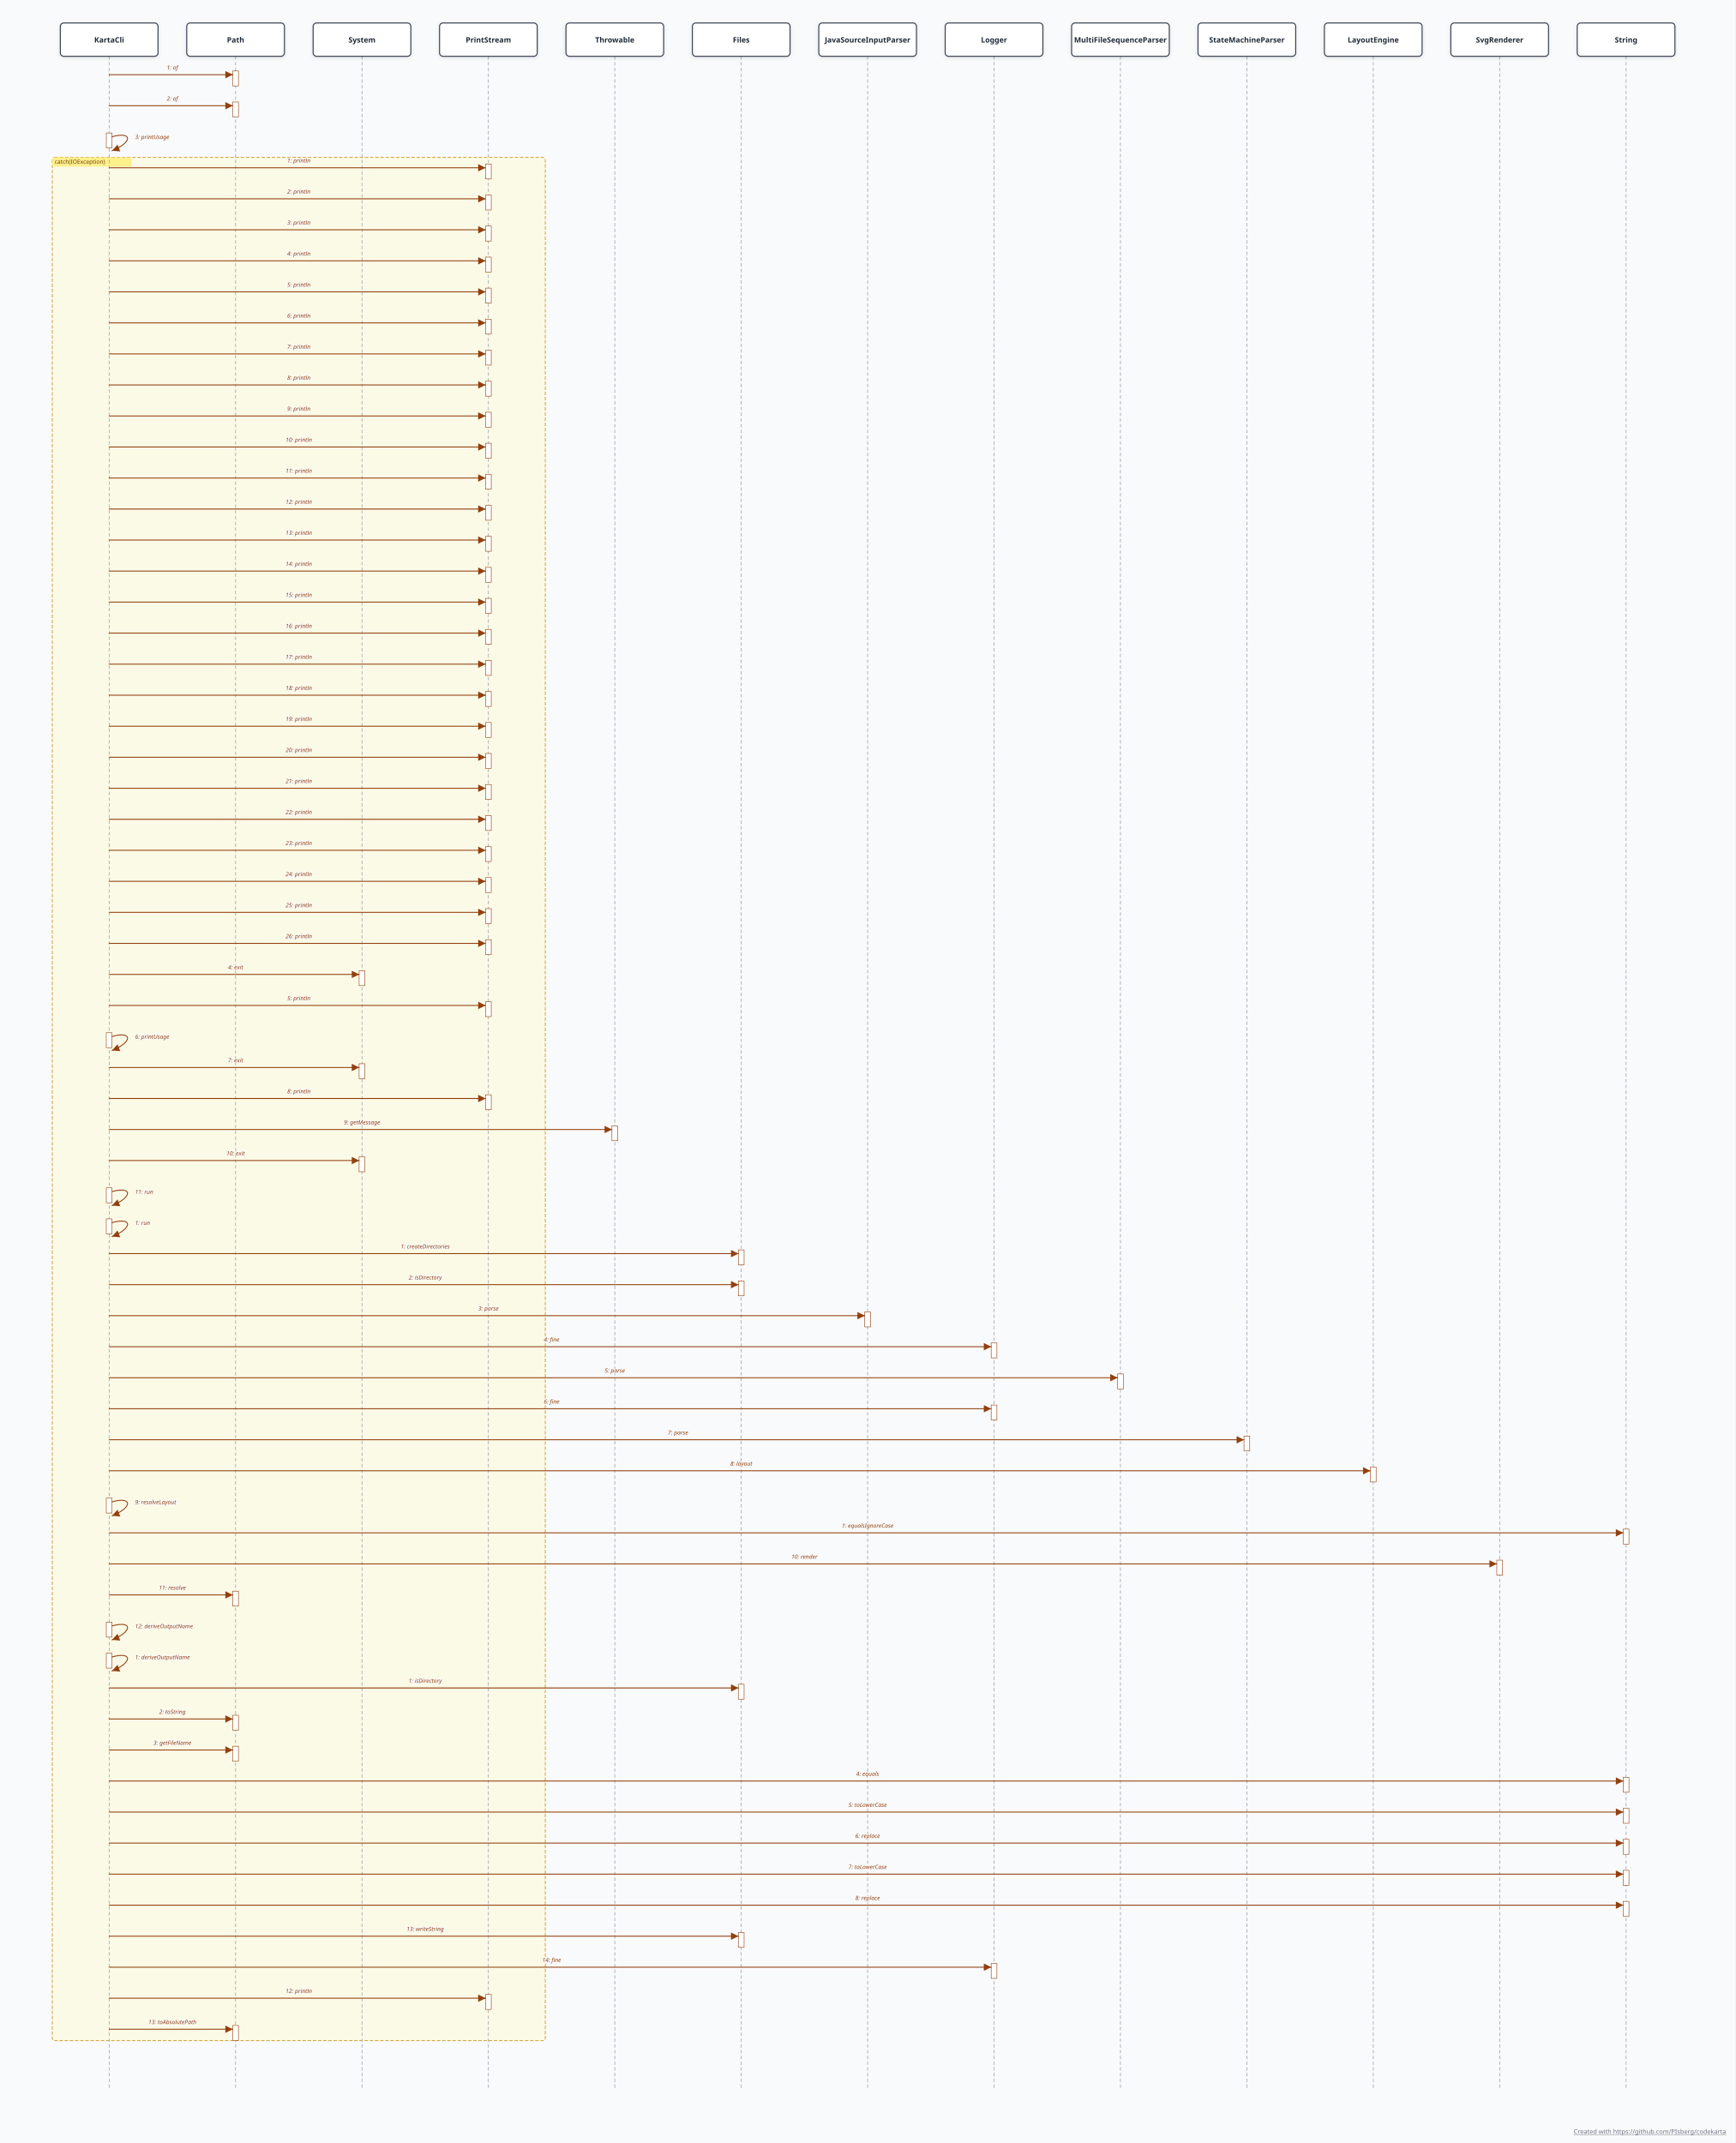
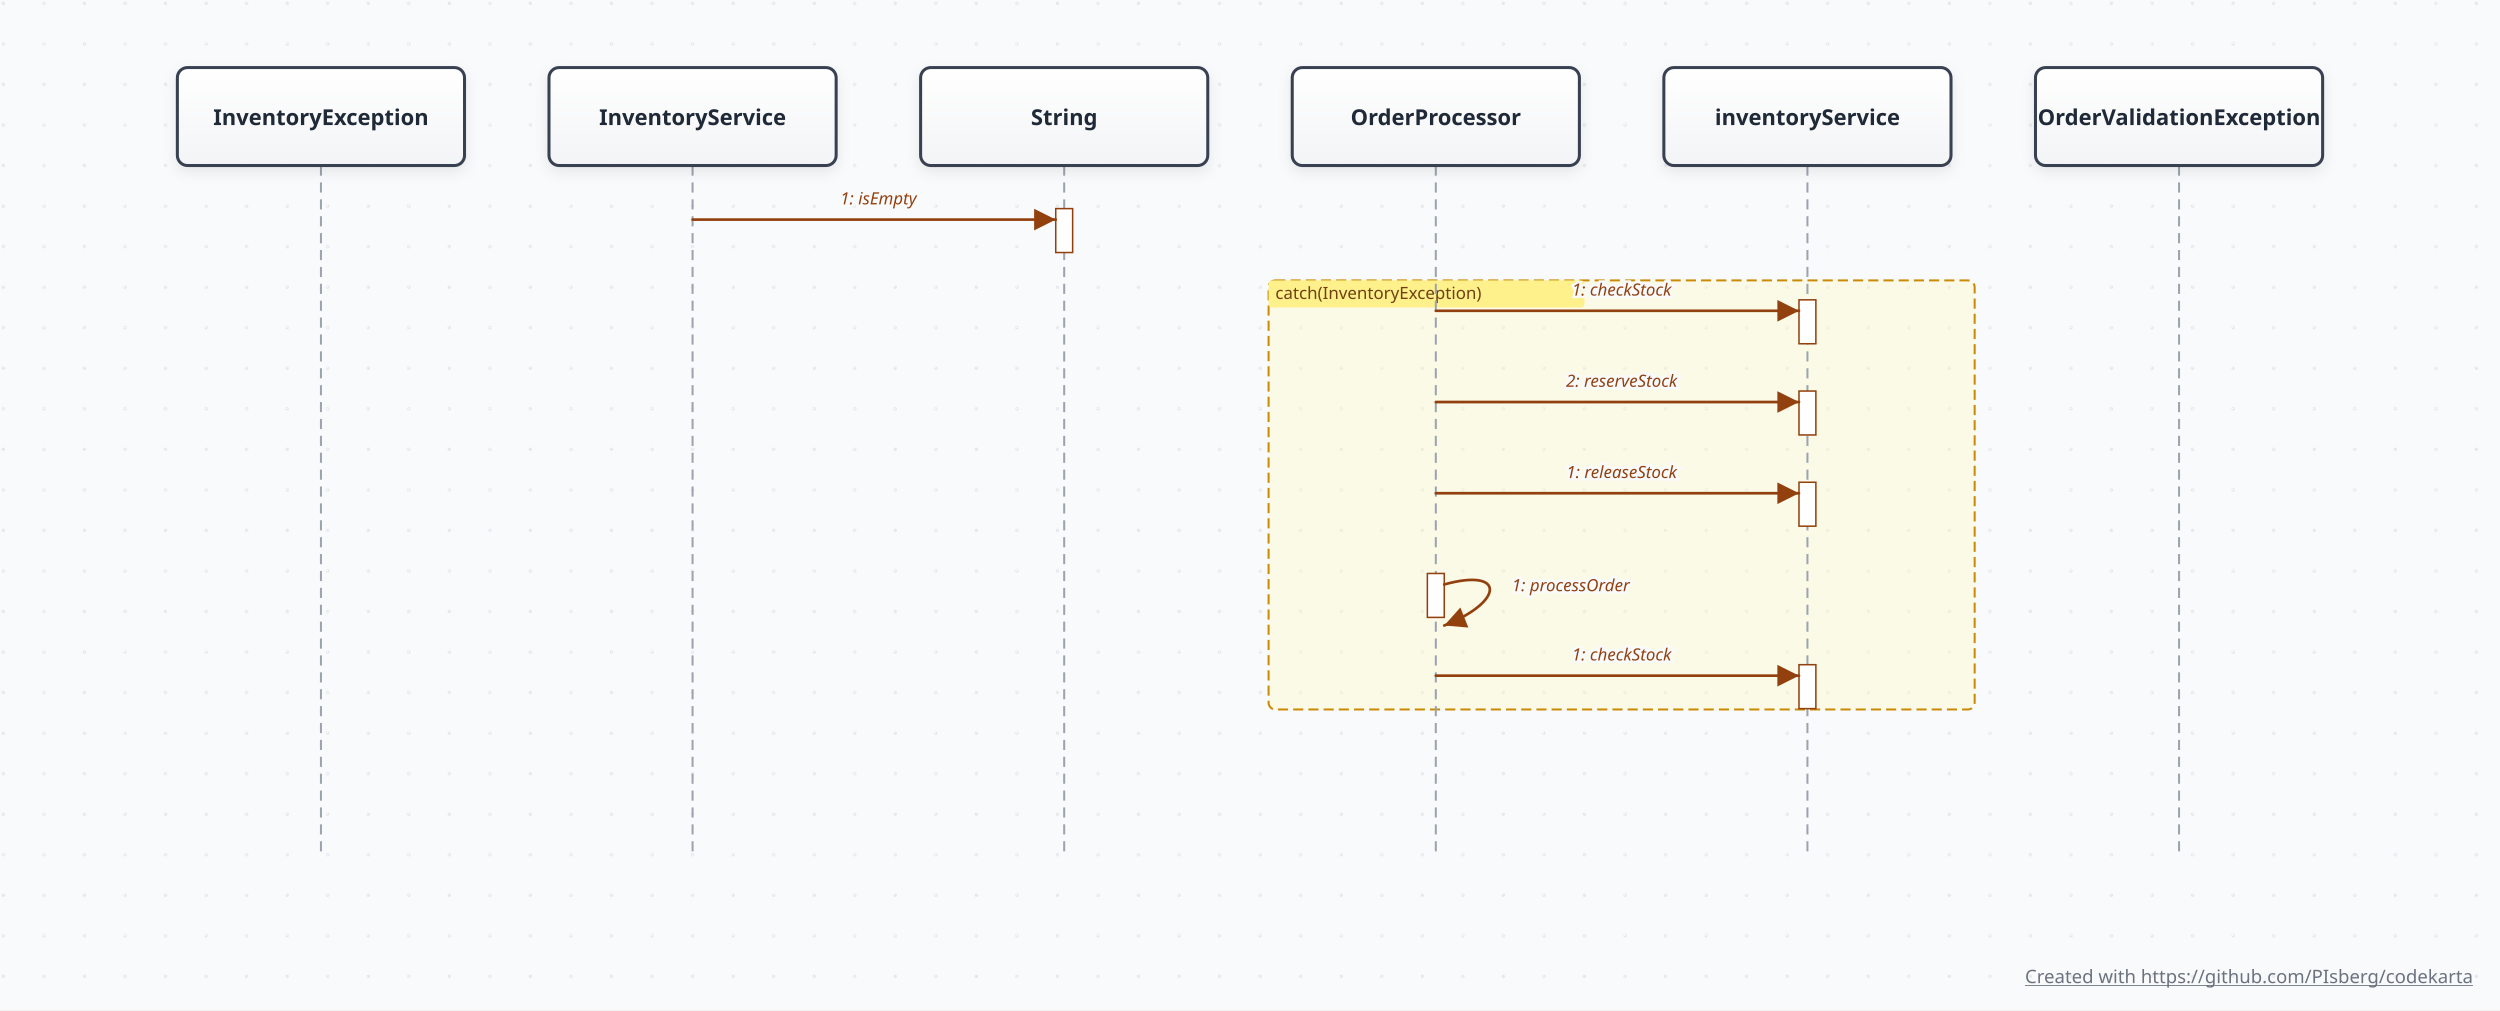
- <svg xmlns="http://www.w3.org/2000/svg" width="3020" height="3730" viewBox="0 0 3020 3730">
+ <svg xmlns="http://www.w3.org/2000/svg" width="1480" height="598" viewBox="0 0 1480 598">
  <defs>
    <style>
- svg { font-family: -apple-system, BlinkMacSystemFont, 'Segoe UI', sans-serif; }
- .node-rect { transition: filter 0.15s; }
- .node-rect:hover { stroke-width: 2.5 !important; }
- .edge-line { stroke-linecap: round; stroke-linejoin: round; }
- .edge-label { paint-order: stroke; stroke: #f9fafb; stroke-width: 3; }
- .diagram-attribution { fill: #6b7280; text-decoration: underline; }
- .diagram-attribution:hover { fill: #374151; text-decoration: underline; }
- .group-rect { }
+ svg { font-family: 'Outfit', 'Inter', -apple-system, BlinkMacSystemFont, 'Segoe UI', sans-serif; }
+ text { font-family: 'Outfit', 'Inter', -apple-system, BlinkMacSystemFont, 'Segoe UI', sans-serif !important; }
+ .node-rect { transition: filter 0.2s ease, stroke-width 0.2s ease, stroke 0.2s ease; }
+ .node-rect:hover { stroke-width: 2.2 !important; filter: drop-shadow(0 8px 16px rgba(15, 23, 42, 0.12)) !important; }
+ .edge-line { stroke-linecap: round; stroke-linejoin: round; transition: stroke-width 0.2s ease; }
+ .edge-line:hover { stroke-width: 2.5 !important; }
+ .edge-label { paint-order: stroke; stroke: #f9fafb; stroke-width: 3; font-weight: 500; }
+ .diagram-attribution { fill: #9ca3af; text-decoration: none; transition: fill 0.2s ease; }
+ .diagram-attribution:hover { fill: #4b5563; text-decoration: underline; }
+ .group-rect { transition: stroke-width 0.2s ease; }
.node-label { pointer-events: none; }
</style>
-     <filter id="nodeShadow" x="-15%" y="-15%" width="130%" height="130%">
-       <feDropShadow dx="0" dy="2" stdDeviation="3" flood-color="#0000001a" />
+     <filter id="nodeShadow" x="-20%" y="-20%" width="140%" height="140%">
+       <feDropShadow dx="0" dy="3" stdDeviation="4" flood-color="#0f172a" flood-opacity="0.08" />
    </filter>
+     <linearGradient id="grad-CLASS" x1="0%" y1="0%" x2="0%" y2="100%">
+       <stop offset="0%" stop-color="#ffffff" />
+       <stop offset="100%" stop-color="#f3f4f6" />
+     </linearGradient>
+     <linearGradient id="grad-INTERFACE" x1="0%" y1="0%" x2="0%" y2="100%">
+       <stop offset="0%" stop-color="#eff6ff" />
+       <stop offset="100%" stop-color="#dbeafe" />
+     </linearGradient>
+     <linearGradient id="grad-MODULE" x1="0%" y1="0%" x2="0%" y2="100%">
+       <stop offset="0%" stop-color="#faf5ff" />
+       <stop offset="100%" stop-color="#ede9fe" />
+     </linearGradient>
+     <linearGradient id="grad-METHOD" x1="0%" y1="0%" x2="0%" y2="100%">
+       <stop offset="0%" stop-color="#fffbeb" />
+       <stop offset="100%" stop-color="#fef3c7" />
+     </linearGradient>
+     <linearGradient id="grad-PACKAGE" x1="0%" y1="0%" x2="0%" y2="100%">
+       <stop offset="0%" stop-color="#ecfdf5" />
+       <stop offset="100%" stop-color="#d1fae5" />
+     </linearGradient>
+     <linearGradient id="grad-EXCEPTION" x1="0%" y1="0%" x2="0%" y2="100%">
+       <stop offset="0%" stop-color="#fef2f2" />
+       <stop offset="100%" stop-color="#fee2e2" />
+     </linearGradient>
+     <linearGradient id="grad-STATE" x1="0%" y1="0%" x2="0%" y2="100%">
+       <stop offset="0%" stop-color="#f0f9ff" />
+       <stop offset="100%" stop-color="#e0f2fe" />
+     </linearGradient>
+     <pattern id="dotGrid" width="24" height="24" patternUnits="userSpaceOnUse">
+       <circle cx="2" cy="2" r="1" fill="#e5e7eb" />
+     </pattern>
    <marker id="seq-marker-call" markerWidth="10" markerHeight="8" refX="8" refY="4" orient="auto">
      <path d="M0,0 L8,4 L0,8 Z" fill="#92400e" />
    </marker>
    <marker id="seq-marker-exc" markerWidth="10" markerHeight="8" refX="8" refY="4" orient="auto">
      <path d="M0,0 L8,4 L0,8 Z" fill="#dc2626" />
    </marker>
  </defs>
-   <rect width="3020" height="3730" fill="#f9fafb" />
-   <rect class="group-rect" x="91.0" y="274.0" width="858.0" height="3278.0" rx="4" fill="#fef9c3" fill-opacity="0.35" stroke="#ca8a04" stroke-dasharray="6,3" stroke-width="1.2" />
-   <rect x="91.0" y="274.0" width="138.0" height="16" rx="2" fill="#fef08a" />
-   <text x="95.0" y="285.0" font-family="sans-serif" font-size="10" fill="#713f12">catch(IOException)</text>
-   <line x1="190.0" y1="98.0" x2="190.0" y2="3636.0" stroke="#9ca3af" stroke-width="1.2" stroke-dasharray="6,4" />
-   <line x1="410.0" y1="98.0" x2="410.0" y2="3636.0" stroke="#9ca3af" stroke-width="1.2" stroke-dasharray="6,4" />
-   <line x1="630.0" y1="98.0" x2="630.0" y2="3636.0" stroke="#9ca3af" stroke-width="1.2" stroke-dasharray="6,4" />
-   <line x1="850.0" y1="98.0" x2="850.0" y2="3636.0" stroke="#9ca3af" stroke-width="1.2" stroke-dasharray="6,4" />
-   <line x1="1070.0" y1="98.0" x2="1070.0" y2="3636.0" stroke="#9ca3af" stroke-width="1.2" stroke-dasharray="6,4" />
-   <line x1="1290.0" y1="98.0" x2="1290.0" y2="3636.0" stroke="#9ca3af" stroke-width="1.2" stroke-dasharray="6,4" />
-   <line x1="1510.0" y1="98.0" x2="1510.0" y2="3636.0" stroke="#9ca3af" stroke-width="1.2" stroke-dasharray="6,4" />
-   <line x1="1730.0" y1="98.0" x2="1730.0" y2="3636.0" stroke="#9ca3af" stroke-width="1.2" stroke-dasharray="6,4" />
-   <line x1="1950.0" y1="98.0" x2="1950.0" y2="3636.0" stroke="#9ca3af" stroke-width="1.2" stroke-dasharray="6,4" />
-   <line x1="2170.0" y1="98.0" x2="2170.0" y2="3636.0" stroke="#9ca3af" stroke-width="1.2" stroke-dasharray="6,4" />
-   <line x1="2390.0" y1="98.0" x2="2390.0" y2="3636.0" stroke="#9ca3af" stroke-width="1.2" stroke-dasharray="6,4" />
-   <line x1="2610.0" y1="98.0" x2="2610.0" y2="3636.0" stroke="#9ca3af" stroke-width="1.2" stroke-dasharray="6,4" />
-   <line x1="2830.0" y1="98.0" x2="2830.0" y2="3636.0" stroke="#9ca3af" stroke-width="1.2" stroke-dasharray="6,4" />
-   <rect x="405.0" y="123.5" width="10.0" height="26.0" fill="#ffffff" stroke="#92400e" stroke-width="0.9" />
-   <rect x="405.0" y="177.5" width="10.0" height="26.0" fill="#ffffff" stroke="#92400e" stroke-width="0.9" />
-   <rect x="185.0" y="231.5" width="10.0" height="26.0" fill="#ffffff" stroke="#92400e" stroke-width="0.9" />
-   <rect x="845.0" y="285.5" width="10.0" height="26.0" fill="#ffffff" stroke="#92400e" stroke-width="0.9" />
+   <rect width="1480" height="598" fill="#f9fafb" />
+   <rect width="1480" height="598" fill="url(#dotGrid)" />
+   <rect class="group-rect" x="751.0" y="166.0" width="418.0" height="254.0" rx="4" fill="#fef9c3" fill-opacity="0.35" stroke="#ca8a04" stroke-dasharray="6,3" stroke-width="1.2" />
+   <rect x="751.0" y="166.0" width="187.0" height="16" rx="2" fill="#fef08a" />
+   <text x="755.0" y="177.0" font-family="sans-serif" font-size="10" fill="#713f12">catch(InventoryException)</text>
+   <line x1="190.0" y1="98.0" x2="190.0" y2="504.0" stroke="#9ca3af" stroke-width="1.2" stroke-dasharray="6,4" />
+   <line x1="410.0" y1="98.0" x2="410.0" y2="504.0" stroke="#9ca3af" stroke-width="1.2" stroke-dasharray="6,4" />
+   <line x1="630.0" y1="98.0" x2="630.0" y2="504.0" stroke="#9ca3af" stroke-width="1.2" stroke-dasharray="6,4" />
+   <line x1="850.0" y1="98.0" x2="850.0" y2="504.0" stroke="#9ca3af" stroke-width="1.2" stroke-dasharray="6,4" />
+   <line x1="1070.0" y1="98.0" x2="1070.0" y2="504.0" stroke="#9ca3af" stroke-width="1.2" stroke-dasharray="6,4" />
+   <line x1="1290.0" y1="98.0" x2="1290.0" y2="504.0" stroke="#9ca3af" stroke-width="1.2" stroke-dasharray="6,4" />
+   <rect x="625.0" y="123.5" width="10.0" height="26.0" fill="#ffffff" stroke="#92400e" stroke-width="0.9" />
+   <rect x="1065.0" y="177.5" width="10.0" height="26.0" fill="#ffffff" stroke="#92400e" stroke-width="0.9" />
+   <rect x="1065.0" y="231.5" width="10.0" height="26.0" fill="#ffffff" stroke="#92400e" stroke-width="0.9" />
+   <rect x="1065.0" y="285.5" width="10.0" height="26.0" fill="#ffffff" stroke="#92400e" stroke-width="0.9" />
  <rect x="845.0" y="339.5" width="10.0" height="26.0" fill="#ffffff" stroke="#92400e" stroke-width="0.9" />
-   <rect x="845.0" y="393.5" width="10.0" height="26.0" fill="#ffffff" stroke="#92400e" stroke-width="0.9" />
-   <rect x="845.0" y="447.5" width="10.0" height="26.0" fill="#ffffff" stroke="#92400e" stroke-width="0.9" />
-   <rect x="845.0" y="501.5" width="10.0" height="26.0" fill="#ffffff" stroke="#92400e" stroke-width="0.9" />
-   <rect x="845.0" y="555.5" width="10.0" height="26.0" fill="#ffffff" stroke="#92400e" stroke-width="0.9" />
-   <rect x="845.0" y="609.5" width="10.0" height="26.0" fill="#ffffff" stroke="#92400e" stroke-width="0.9" />
-   <rect x="845.0" y="663.5" width="10.0" height="26.0" fill="#ffffff" stroke="#92400e" stroke-width="0.9" />
-   <rect x="845.0" y="717.5" width="10.0" height="26.0" fill="#ffffff" stroke="#92400e" stroke-width="0.9" />
-   <rect x="845.0" y="771.5" width="10.0" height="26.0" fill="#ffffff" stroke="#92400e" stroke-width="0.9" />
-   <rect x="845.0" y="825.5" width="10.0" height="26.0" fill="#ffffff" stroke="#92400e" stroke-width="0.9" />
-   <rect x="845.0" y="879.5" width="10.0" height="26.0" fill="#ffffff" stroke="#92400e" stroke-width="0.9" />
-   <rect x="845.0" y="933.5" width="10.0" height="26.0" fill="#ffffff" stroke="#92400e" stroke-width="0.9" />
-   <rect x="845.0" y="987.5" width="10.0" height="26.0" fill="#ffffff" stroke="#92400e" stroke-width="0.9" />
-   <rect x="845.0" y="1041.5" width="10.0" height="26.0" fill="#ffffff" stroke="#92400e" stroke-width="0.9" />
-   <rect x="845.0" y="1095.5" width="10.0" height="26.0" fill="#ffffff" stroke="#92400e" stroke-width="0.9" />
-   <rect x="845.0" y="1149.5" width="10.0" height="26.0" fill="#ffffff" stroke="#92400e" stroke-width="0.9" />
-   <rect x="845.0" y="1203.5" width="10.0" height="26.0" fill="#ffffff" stroke="#92400e" stroke-width="0.9" />
-   <rect x="845.0" y="1257.5" width="10.0" height="26.0" fill="#ffffff" stroke="#92400e" stroke-width="0.9" />
-   <rect x="845.0" y="1311.5" width="10.0" height="26.0" fill="#ffffff" stroke="#92400e" stroke-width="0.9" />
-   <rect x="845.0" y="1365.5" width="10.0" height="26.0" fill="#ffffff" stroke="#92400e" stroke-width="0.9" />
-   <rect x="845.0" y="1419.5" width="10.0" height="26.0" fill="#ffffff" stroke="#92400e" stroke-width="0.9" />
-   <rect x="845.0" y="1473.5" width="10.0" height="26.0" fill="#ffffff" stroke="#92400e" stroke-width="0.9" />
-   <rect x="845.0" y="1527.5" width="10.0" height="26.0" fill="#ffffff" stroke="#92400e" stroke-width="0.9" />
-   <rect x="845.0" y="1581.5" width="10.0" height="26.0" fill="#ffffff" stroke="#92400e" stroke-width="0.9" />
-   <rect x="845.0" y="1635.5" width="10.0" height="26.0" fill="#ffffff" stroke="#92400e" stroke-width="0.9" />
-   <rect x="625.0" y="1689.5" width="10.0" height="26.0" fill="#ffffff" stroke="#92400e" stroke-width="0.9" />
-   <rect x="845.0" y="1743.5" width="10.0" height="26.0" fill="#ffffff" stroke="#92400e" stroke-width="0.9" />
-   <rect x="185.0" y="1797.5" width="10.0" height="26.0" fill="#ffffff" stroke="#92400e" stroke-width="0.9" />
-   <rect x="625.0" y="1851.5" width="10.0" height="26.0" fill="#ffffff" stroke="#92400e" stroke-width="0.9" />
-   <rect x="845.0" y="1905.5" width="10.0" height="26.0" fill="#ffffff" stroke="#92400e" stroke-width="0.9" />
-   <rect x="1065.0" y="1959.5" width="10.0" height="26.0" fill="#ffffff" stroke="#92400e" stroke-width="0.9" />
-   <rect x="625.0" y="2013.5" width="10.0" height="26.0" fill="#ffffff" stroke="#92400e" stroke-width="0.9" />
-   <rect x="185.0" y="2067.5" width="10.0" height="26.0" fill="#ffffff" stroke="#92400e" stroke-width="0.9" />
-   <rect x="185.0" y="2121.5" width="10.0" height="26.0" fill="#ffffff" stroke="#92400e" stroke-width="0.9" />
-   <rect x="1285.0" y="2175.5" width="10.0" height="26.0" fill="#ffffff" stroke="#92400e" stroke-width="0.9" />
-   <rect x="1285.0" y="2229.5" width="10.0" height="26.0" fill="#ffffff" stroke="#92400e" stroke-width="0.9" />
-   <rect x="1505.0" y="2283.5" width="10.0" height="26.0" fill="#ffffff" stroke="#92400e" stroke-width="0.9" />
-   <rect x="1725.0" y="2337.5" width="10.0" height="26.0" fill="#ffffff" stroke="#92400e" stroke-width="0.9" />
-   <rect x="1945.0" y="2391.5" width="10.0" height="26.0" fill="#ffffff" stroke="#92400e" stroke-width="0.9" />
-   <rect x="1725.0" y="2445.5" width="10.0" height="26.0" fill="#ffffff" stroke="#92400e" stroke-width="0.9" />
-   <rect x="2165.0" y="2499.5" width="10.0" height="26.0" fill="#ffffff" stroke="#92400e" stroke-width="0.9" />
-   <rect x="2385.0" y="2553.5" width="10.0" height="26.0" fill="#ffffff" stroke="#92400e" stroke-width="0.9" />
-   <rect x="185.0" y="2607.5" width="10.0" height="26.0" fill="#ffffff" stroke="#92400e" stroke-width="0.9" />
-   <rect x="2825.0" y="2661.5" width="10.0" height="26.0" fill="#ffffff" stroke="#92400e" stroke-width="0.9" />
-   <rect x="2605.0" y="2715.5" width="10.0" height="26.0" fill="#ffffff" stroke="#92400e" stroke-width="0.9" />
-   <rect x="405.0" y="2769.5" width="10.0" height="26.0" fill="#ffffff" stroke="#92400e" stroke-width="0.9" />
-   <rect x="185.0" y="2823.5" width="10.0" height="26.0" fill="#ffffff" stroke="#92400e" stroke-width="0.9" />
-   <rect x="185.0" y="2877.5" width="10.0" height="26.0" fill="#ffffff" stroke="#92400e" stroke-width="0.9" />
-   <rect x="1285.0" y="2931.5" width="10.0" height="26.0" fill="#ffffff" stroke="#92400e" stroke-width="0.9" />
-   <rect x="405.0" y="2985.5" width="10.0" height="26.0" fill="#ffffff" stroke="#92400e" stroke-width="0.9" />
-   <rect x="405.0" y="3039.5" width="10.0" height="26.0" fill="#ffffff" stroke="#92400e" stroke-width="0.9" />
-   <rect x="2825.0" y="3093.5" width="10.0" height="26.0" fill="#ffffff" stroke="#92400e" stroke-width="0.9" />
-   <rect x="2825.0" y="3147.5" width="10.0" height="26.0" fill="#ffffff" stroke="#92400e" stroke-width="0.9" />
-   <rect x="2825.0" y="3201.5" width="10.0" height="26.0" fill="#ffffff" stroke="#92400e" stroke-width="0.9" />
-   <rect x="2825.0" y="3255.5" width="10.0" height="26.0" fill="#ffffff" stroke="#92400e" stroke-width="0.9" />
-   <rect x="2825.0" y="3309.5" width="10.0" height="26.0" fill="#ffffff" stroke="#92400e" stroke-width="0.9" />
-   <rect x="1285.0" y="3363.5" width="10.0" height="26.0" fill="#ffffff" stroke="#92400e" stroke-width="0.9" />
-   <rect x="1725.0" y="3417.5" width="10.0" height="26.0" fill="#ffffff" stroke="#92400e" stroke-width="0.9" />
-   <rect x="845.0" y="3471.5" width="10.0" height="26.0" fill="#ffffff" stroke="#92400e" stroke-width="0.9" />
-   <rect x="405.0" y="3525.5" width="10.0" height="26.0" fill="#ffffff" stroke="#92400e" stroke-width="0.9" />
-   <line class="edge-line" x1="190.0" y1="130.0" x2="405.0" y2="130.0" stroke="#92400e" stroke-width="1.6" marker-end="url(#seq-marker-call)" />
-   <text class="edge-label" x="300.0" y="121.0" text-anchor="middle" font-family="sans-serif" font-size="10" fill="#92400e" font-style="italic">1: of</text>
-   <line class="edge-line" x1="190.0" y1="184.0" x2="405.0" y2="184.0" stroke="#92400e" stroke-width="1.6" marker-end="url(#seq-marker-call)" />
-   <text class="edge-label" x="300.0" y="175.0" text-anchor="middle" font-family="sans-serif" font-size="10" fill="#92400e" font-style="italic">2: of</text>
-   <path class="edge-line" d="M195.0 238.0 C231.0 228.0 231.0 248.0 195.0 262.3" fill="none" stroke="#92400e" stroke-width="1.6" marker-end="url(#seq-marker-call)" />
-   <text class="edge-label" x="235.0" y="242.0" text-anchor="start" font-family="sans-serif" font-size="10" fill="#92400e" font-style="italic">3: printUsage</text>
-   <line class="edge-line" x1="190.0" y1="292.0" x2="845.0" y2="292.0" stroke="#92400e" stroke-width="1.6" marker-end="url(#seq-marker-call)" />
-   <text class="edge-label" x="520.0" y="283.0" text-anchor="middle" font-family="sans-serif" font-size="10" fill="#92400e" font-style="italic">1: println</text>
-   <line class="edge-line" x1="190.0" y1="346.0" x2="845.0" y2="346.0" stroke="#92400e" stroke-width="1.6" marker-end="url(#seq-marker-call)" />
-   <text class="edge-label" x="520.0" y="337.0" text-anchor="middle" font-family="sans-serif" font-size="10" fill="#92400e" font-style="italic">2: println</text>
-   <line class="edge-line" x1="190.0" y1="400.0" x2="845.0" y2="400.0" stroke="#92400e" stroke-width="1.6" marker-end="url(#seq-marker-call)" />
-   <text class="edge-label" x="520.0" y="391.0" text-anchor="middle" font-family="sans-serif" font-size="10" fill="#92400e" font-style="italic">3: println</text>
-   <line class="edge-line" x1="190.0" y1="454.0" x2="845.0" y2="454.0" stroke="#92400e" stroke-width="1.6" marker-end="url(#seq-marker-call)" />
-   <text class="edge-label" x="520.0" y="445.0" text-anchor="middle" font-family="sans-serif" font-size="10" fill="#92400e" font-style="italic">4: println</text>
-   <line class="edge-line" x1="190.0" y1="508.0" x2="845.0" y2="508.0" stroke="#92400e" stroke-width="1.6" marker-end="url(#seq-marker-call)" />
-   <text class="edge-label" x="520.0" y="499.0" text-anchor="middle" font-family="sans-serif" font-size="10" fill="#92400e" font-style="italic">5: println</text>
-   <line class="edge-line" x1="190.0" y1="562.0" x2="845.0" y2="562.0" stroke="#92400e" stroke-width="1.6" marker-end="url(#seq-marker-call)" />
-   <text class="edge-label" x="520.0" y="553.0" text-anchor="middle" font-family="sans-serif" font-size="10" fill="#92400e" font-style="italic">6: println</text>
-   <line class="edge-line" x1="190.0" y1="616.0" x2="845.0" y2="616.0" stroke="#92400e" stroke-width="1.6" marker-end="url(#seq-marker-call)" />
-   <text class="edge-label" x="520.0" y="607.0" text-anchor="middle" font-family="sans-serif" font-size="10" fill="#92400e" font-style="italic">7: println</text>
-   <line class="edge-line" x1="190.0" y1="670.0" x2="845.0" y2="670.0" stroke="#92400e" stroke-width="1.6" marker-end="url(#seq-marker-call)" />
-   <text class="edge-label" x="520.0" y="661.0" text-anchor="middle" font-family="sans-serif" font-size="10" fill="#92400e" font-style="italic">8: println</text>
-   <line class="edge-line" x1="190.0" y1="724.0" x2="845.0" y2="724.0" stroke="#92400e" stroke-width="1.6" marker-end="url(#seq-marker-call)" />
-   <text class="edge-label" x="520.0" y="715.0" text-anchor="middle" font-family="sans-serif" font-size="10" fill="#92400e" font-style="italic">9: println</text>
-   <line class="edge-line" x1="190.0" y1="778.0" x2="845.0" y2="778.0" stroke="#92400e" stroke-width="1.6" marker-end="url(#seq-marker-call)" />
-   <text class="edge-label" x="520.0" y="769.0" text-anchor="middle" font-family="sans-serif" font-size="10" fill="#92400e" font-style="italic">10: println</text>
-   <line class="edge-line" x1="190.0" y1="832.0" x2="845.0" y2="832.0" stroke="#92400e" stroke-width="1.6" marker-end="url(#seq-marker-call)" />
-   <text class="edge-label" x="520.0" y="823.0" text-anchor="middle" font-family="sans-serif" font-size="10" fill="#92400e" font-style="italic">11: println</text>
-   <line class="edge-line" x1="190.0" y1="886.0" x2="845.0" y2="886.0" stroke="#92400e" stroke-width="1.6" marker-end="url(#seq-marker-call)" />
-   <text class="edge-label" x="520.0" y="877.0" text-anchor="middle" font-family="sans-serif" font-size="10" fill="#92400e" font-style="italic">12: println</text>
-   <line class="edge-line" x1="190.0" y1="940.0" x2="845.0" y2="940.0" stroke="#92400e" stroke-width="1.6" marker-end="url(#seq-marker-call)" />
-   <text class="edge-label" x="520.0" y="931.0" text-anchor="middle" font-family="sans-serif" font-size="10" fill="#92400e" font-style="italic">13: println</text>
-   <line class="edge-line" x1="190.0" y1="994.0" x2="845.0" y2="994.0" stroke="#92400e" stroke-width="1.6" marker-end="url(#seq-marker-call)" />
-   <text class="edge-label" x="520.0" y="985.0" text-anchor="middle" font-family="sans-serif" font-size="10" fill="#92400e" font-style="italic">14: println</text>
-   <line class="edge-line" x1="190.0" y1="1048.0" x2="845.0" y2="1048.0" stroke="#92400e" stroke-width="1.6" marker-end="url(#seq-marker-call)" />
-   <text class="edge-label" x="520.0" y="1039.0" text-anchor="middle" font-family="sans-serif" font-size="10" fill="#92400e" font-style="italic">15: println</text>
-   <line class="edge-line" x1="190.0" y1="1102.0" x2="845.0" y2="1102.0" stroke="#92400e" stroke-width="1.6" marker-end="url(#seq-marker-call)" />
-   <text class="edge-label" x="520.0" y="1093.0" text-anchor="middle" font-family="sans-serif" font-size="10" fill="#92400e" font-style="italic">16: println</text>
-   <line class="edge-line" x1="190.0" y1="1156.0" x2="845.0" y2="1156.0" stroke="#92400e" stroke-width="1.6" marker-end="url(#seq-marker-call)" />
-   <text class="edge-label" x="520.0" y="1147.0" text-anchor="middle" font-family="sans-serif" font-size="10" fill="#92400e" font-style="italic">17: println</text>
-   <line class="edge-line" x1="190.0" y1="1210.0" x2="845.0" y2="1210.0" stroke="#92400e" stroke-width="1.6" marker-end="url(#seq-marker-call)" />
-   <text class="edge-label" x="520.0" y="1201.0" text-anchor="middle" font-family="sans-serif" font-size="10" fill="#92400e" font-style="italic">18: println</text>
-   <line class="edge-line" x1="190.0" y1="1264.0" x2="845.0" y2="1264.0" stroke="#92400e" stroke-width="1.6" marker-end="url(#seq-marker-call)" />
-   <text class="edge-label" x="520.0" y="1255.0" text-anchor="middle" font-family="sans-serif" font-size="10" fill="#92400e" font-style="italic">19: println</text>
-   <line class="edge-line" x1="190.0" y1="1318.0" x2="845.0" y2="1318.0" stroke="#92400e" stroke-width="1.6" marker-end="url(#seq-marker-call)" />
-   <text class="edge-label" x="520.0" y="1309.0" text-anchor="middle" font-family="sans-serif" font-size="10" fill="#92400e" font-style="italic">20: println</text>
-   <line class="edge-line" x1="190.0" y1="1372.0" x2="845.0" y2="1372.0" stroke="#92400e" stroke-width="1.6" marker-end="url(#seq-marker-call)" />
-   <text class="edge-label" x="520.0" y="1363.0" text-anchor="middle" font-family="sans-serif" font-size="10" fill="#92400e" font-style="italic">21: println</text>
-   <line class="edge-line" x1="190.0" y1="1426.0" x2="845.0" y2="1426.0" stroke="#92400e" stroke-width="1.6" marker-end="url(#seq-marker-call)" />
-   <text class="edge-label" x="520.0" y="1417.0" text-anchor="middle" font-family="sans-serif" font-size="10" fill="#92400e" font-style="italic">22: println</text>
-   <line class="edge-line" x1="190.0" y1="1480.0" x2="845.0" y2="1480.0" stroke="#92400e" stroke-width="1.6" marker-end="url(#seq-marker-call)" />
-   <text class="edge-label" x="520.0" y="1471.0" text-anchor="middle" font-family="sans-serif" font-size="10" fill="#92400e" font-style="italic">23: println</text>
-   <line class="edge-line" x1="190.0" y1="1534.0" x2="845.0" y2="1534.0" stroke="#92400e" stroke-width="1.6" marker-end="url(#seq-marker-call)" />
-   <text class="edge-label" x="520.0" y="1525.0" text-anchor="middle" font-family="sans-serif" font-size="10" fill="#92400e" font-style="italic">24: println</text>
-   <line class="edge-line" x1="190.0" y1="1588.0" x2="845.0" y2="1588.0" stroke="#92400e" stroke-width="1.6" marker-end="url(#seq-marker-call)" />
-   <text class="edge-label" x="520.0" y="1579.0" text-anchor="middle" font-family="sans-serif" font-size="10" fill="#92400e" font-style="italic">25: println</text>
-   <line class="edge-line" x1="190.0" y1="1642.0" x2="845.0" y2="1642.0" stroke="#92400e" stroke-width="1.6" marker-end="url(#seq-marker-call)" />
-   <text class="edge-label" x="520.0" y="1633.0" text-anchor="middle" font-family="sans-serif" font-size="10" fill="#92400e" font-style="italic">26: println</text>
-   <line class="edge-line" x1="190.0" y1="1696.0" x2="625.0" y2="1696.0" stroke="#92400e" stroke-width="1.6" marker-end="url(#seq-marker-call)" />
-   <text class="edge-label" x="410.0" y="1687.0" text-anchor="middle" font-family="sans-serif" font-size="10" fill="#92400e" font-style="italic">4: exit</text>
-   <line class="edge-line" x1="190.0" y1="1750.0" x2="845.0" y2="1750.0" stroke="#92400e" stroke-width="1.6" marker-end="url(#seq-marker-call)" />
-   <text class="edge-label" x="520.0" y="1741.0" text-anchor="middle" font-family="sans-serif" font-size="10" fill="#92400e" font-style="italic">5: println</text>
-   <path class="edge-line" d="M195.0 1804.0 C231.0 1794.0 231.0 1814.0 195.0 1828.3" fill="none" stroke="#92400e" stroke-width="1.6" marker-end="url(#seq-marker-call)" />
-   <text class="edge-label" x="235.0" y="1808.0" text-anchor="start" font-family="sans-serif" font-size="10" fill="#92400e" font-style="italic">6: printUsage</text>
-   <line class="edge-line" x1="190.0" y1="1858.0" x2="625.0" y2="1858.0" stroke="#92400e" stroke-width="1.6" marker-end="url(#seq-marker-call)" />
-   <text class="edge-label" x="410.0" y="1849.0" text-anchor="middle" font-family="sans-serif" font-size="10" fill="#92400e" font-style="italic">7: exit</text>
-   <line class="edge-line" x1="190.0" y1="1912.0" x2="845.0" y2="1912.0" stroke="#92400e" stroke-width="1.6" marker-end="url(#seq-marker-call)" />
-   <text class="edge-label" x="520.0" y="1903.0" text-anchor="middle" font-family="sans-serif" font-size="10" fill="#92400e" font-style="italic">8: println</text>
-   <line class="edge-line" x1="190.0" y1="1966.0" x2="1065.0" y2="1966.0" stroke="#92400e" stroke-width="1.6" marker-end="url(#seq-marker-call)" />
-   <text class="edge-label" x="630.0" y="1957.0" text-anchor="middle" font-family="sans-serif" font-size="10" fill="#92400e" font-style="italic">9: getMessage</text>
-   <line class="edge-line" x1="190.0" y1="2020.0" x2="625.0" y2="2020.0" stroke="#92400e" stroke-width="1.6" marker-end="url(#seq-marker-call)" />
-   <text class="edge-label" x="410.0" y="2011.0" text-anchor="middle" font-family="sans-serif" font-size="10" fill="#92400e" font-style="italic">10: exit</text>
-   <path class="edge-line" d="M195.0 2074.0 C231.0 2064.0 231.0 2084.0 195.0 2098.3" fill="none" stroke="#92400e" stroke-width="1.6" marker-end="url(#seq-marker-call)" />
-   <text class="edge-label" x="235.0" y="2078.0" text-anchor="start" font-family="sans-serif" font-size="10" fill="#92400e" font-style="italic">11: run</text>
-   <path class="edge-line" d="M195.0 2128.0 C231.0 2118.0 231.0 2138.0 195.0 2152.3" fill="none" stroke="#92400e" stroke-width="1.6" marker-end="url(#seq-marker-call)" />
-   <text class="edge-label" x="235.0" y="2132.0" text-anchor="start" font-family="sans-serif" font-size="10" fill="#92400e" font-style="italic">1: run</text>
-   <line class="edge-line" x1="190.0" y1="2182.0" x2="1285.0" y2="2182.0" stroke="#92400e" stroke-width="1.6" marker-end="url(#seq-marker-call)" />
-   <text class="edge-label" x="740.0" y="2173.0" text-anchor="middle" font-family="sans-serif" font-size="10" fill="#92400e" font-style="italic">1: createDirectories</text>
-   <line class="edge-line" x1="190.0" y1="2236.0" x2="1285.0" y2="2236.0" stroke="#92400e" stroke-width="1.6" marker-end="url(#seq-marker-call)" />
-   <text class="edge-label" x="740.0" y="2227.0" text-anchor="middle" font-family="sans-serif" font-size="10" fill="#92400e" font-style="italic">2: isDirectory</text>
-   <line class="edge-line" x1="190.0" y1="2290.0" x2="1505.0" y2="2290.0" stroke="#92400e" stroke-width="1.6" marker-end="url(#seq-marker-call)" />
-   <text class="edge-label" x="850.0" y="2281.0" text-anchor="middle" font-family="sans-serif" font-size="10" fill="#92400e" font-style="italic">3: parse</text>
-   <line class="edge-line" x1="190.0" y1="2344.0" x2="1725.0" y2="2344.0" stroke="#92400e" stroke-width="1.6" marker-end="url(#seq-marker-call)" />
-   <text class="edge-label" x="960.0" y="2335.0" text-anchor="middle" font-family="sans-serif" font-size="10" fill="#92400e" font-style="italic">4: fine</text>
-   <line class="edge-line" x1="190.0" y1="2398.0" x2="1945.0" y2="2398.0" stroke="#92400e" stroke-width="1.6" marker-end="url(#seq-marker-call)" />
-   <text class="edge-label" x="1070.0" y="2389.0" text-anchor="middle" font-family="sans-serif" font-size="10" fill="#92400e" font-style="italic">5: parse</text>
-   <line class="edge-line" x1="190.0" y1="2452.0" x2="1725.0" y2="2452.0" stroke="#92400e" stroke-width="1.6" marker-end="url(#seq-marker-call)" />
-   <text class="edge-label" x="960.0" y="2443.0" text-anchor="middle" font-family="sans-serif" font-size="10" fill="#92400e" font-style="italic">6: fine</text>
-   <line class="edge-line" x1="190.0" y1="2506.0" x2="2165.0" y2="2506.0" stroke="#92400e" stroke-width="1.6" marker-end="url(#seq-marker-call)" />
-   <text class="edge-label" x="1180.0" y="2497.0" text-anchor="middle" font-family="sans-serif" font-size="10" fill="#92400e" font-style="italic">7: parse</text>
-   <line class="edge-line" x1="190.0" y1="2560.0" x2="2385.0" y2="2560.0" stroke="#92400e" stroke-width="1.6" marker-end="url(#seq-marker-call)" />
-   <text class="edge-label" x="1290.0" y="2551.0" text-anchor="middle" font-family="sans-serif" font-size="10" fill="#92400e" font-style="italic">8: layout</text>
-   <path class="edge-line" d="M195.0 2614.0 C231.0 2604.0 231.0 2624.0 195.0 2638.3" fill="none" stroke="#92400e" stroke-width="1.6" marker-end="url(#seq-marker-call)" />
-   <text class="edge-label" x="235.0" y="2618.0" text-anchor="start" font-family="sans-serif" font-size="10" fill="#92400e" font-style="italic">9: resolveLayout</text>
-   <line class="edge-line" x1="190.0" y1="2668.0" x2="2825.0" y2="2668.0" stroke="#92400e" stroke-width="1.6" marker-end="url(#seq-marker-call)" />
-   <text class="edge-label" x="1510.0" y="2659.0" text-anchor="middle" font-family="sans-serif" font-size="10" fill="#92400e" font-style="italic">1: equalsIgnoreCase</text>
-   <line class="edge-line" x1="190.0" y1="2722.0" x2="2605.0" y2="2722.0" stroke="#92400e" stroke-width="1.6" marker-end="url(#seq-marker-call)" />
-   <text class="edge-label" x="1400.0" y="2713.0" text-anchor="middle" font-family="sans-serif" font-size="10" fill="#92400e" font-style="italic">10: render</text>
-   <line class="edge-line" x1="190.0" y1="2776.0" x2="405.0" y2="2776.0" stroke="#92400e" stroke-width="1.6" marker-end="url(#seq-marker-call)" />
-   <text class="edge-label" x="300.0" y="2767.0" text-anchor="middle" font-family="sans-serif" font-size="10" fill="#92400e" font-style="italic">11: resolve</text>
-   <path class="edge-line" d="M195.0 2830.0 C231.0 2820.0 231.0 2840.0 195.0 2854.3" fill="none" stroke="#92400e" stroke-width="1.6" marker-end="url(#seq-marker-call)" />
-   <text class="edge-label" x="235.0" y="2834.0" text-anchor="start" font-family="sans-serif" font-size="10" fill="#92400e" font-style="italic">12: deriveOutputName</text>
-   <path class="edge-line" d="M195.0 2884.0 C231.0 2874.0 231.0 2894.0 195.0 2908.3" fill="none" stroke="#92400e" stroke-width="1.6" marker-end="url(#seq-marker-call)" />
-   <text class="edge-label" x="235.0" y="2888.0" text-anchor="start" font-family="sans-serif" font-size="10" fill="#92400e" font-style="italic">1: deriveOutputName</text>
-   <line class="edge-line" x1="190.0" y1="2938.0" x2="1285.0" y2="2938.0" stroke="#92400e" stroke-width="1.6" marker-end="url(#seq-marker-call)" />
-   <text class="edge-label" x="740.0" y="2929.0" text-anchor="middle" font-family="sans-serif" font-size="10" fill="#92400e" font-style="italic">1: isDirectory</text>
-   <line class="edge-line" x1="190.0" y1="2992.0" x2="405.0" y2="2992.0" stroke="#92400e" stroke-width="1.6" marker-end="url(#seq-marker-call)" />
-   <text class="edge-label" x="300.0" y="2983.0" text-anchor="middle" font-family="sans-serif" font-size="10" fill="#92400e" font-style="italic">2: toString</text>
-   <line class="edge-line" x1="190.0" y1="3046.0" x2="405.0" y2="3046.0" stroke="#92400e" stroke-width="1.6" marker-end="url(#seq-marker-call)" />
-   <text class="edge-label" x="300.0" y="3037.0" text-anchor="middle" font-family="sans-serif" font-size="10" fill="#92400e" font-style="italic">3: getFileName</text>
-   <line class="edge-line" x1="190.0" y1="3100.0" x2="2825.0" y2="3100.0" stroke="#92400e" stroke-width="1.6" marker-end="url(#seq-marker-call)" />
-   <text class="edge-label" x="1510.0" y="3091.0" text-anchor="middle" font-family="sans-serif" font-size="10" fill="#92400e" font-style="italic">4: equals</text>
-   <line class="edge-line" x1="190.0" y1="3154.0" x2="2825.0" y2="3154.0" stroke="#92400e" stroke-width="1.6" marker-end="url(#seq-marker-call)" />
-   <text class="edge-label" x="1510.0" y="3145.0" text-anchor="middle" font-family="sans-serif" font-size="10" fill="#92400e" font-style="italic">5: toLowerCase</text>
-   <line class="edge-line" x1="190.0" y1="3208.0" x2="2825.0" y2="3208.0" stroke="#92400e" stroke-width="1.6" marker-end="url(#seq-marker-call)" />
-   <text class="edge-label" x="1510.0" y="3199.0" text-anchor="middle" font-family="sans-serif" font-size="10" fill="#92400e" font-style="italic">6: replace</text>
-   <line class="edge-line" x1="190.0" y1="3262.0" x2="2825.0" y2="3262.0" stroke="#92400e" stroke-width="1.6" marker-end="url(#seq-marker-call)" />
-   <text class="edge-label" x="1510.0" y="3253.0" text-anchor="middle" font-family="sans-serif" font-size="10" fill="#92400e" font-style="italic">7: toLowerCase</text>
-   <line class="edge-line" x1="190.0" y1="3316.0" x2="2825.0" y2="3316.0" stroke="#92400e" stroke-width="1.6" marker-end="url(#seq-marker-call)" />
-   <text class="edge-label" x="1510.0" y="3307.0" text-anchor="middle" font-family="sans-serif" font-size="10" fill="#92400e" font-style="italic">8: replace</text>
-   <line class="edge-line" x1="190.0" y1="3370.0" x2="1285.0" y2="3370.0" stroke="#92400e" stroke-width="1.6" marker-end="url(#seq-marker-call)" />
-   <text class="edge-label" x="740.0" y="3361.0" text-anchor="middle" font-family="sans-serif" font-size="10" fill="#92400e" font-style="italic">13: writeString</text>
-   <line class="edge-line" x1="190.0" y1="3424.0" x2="1725.0" y2="3424.0" stroke="#92400e" stroke-width="1.6" marker-end="url(#seq-marker-call)" />
-   <text class="edge-label" x="960.0" y="3415.0" text-anchor="middle" font-family="sans-serif" font-size="10" fill="#92400e" font-style="italic">14: fine</text>
-   <line class="edge-line" x1="190.0" y1="3478.0" x2="845.0" y2="3478.0" stroke="#92400e" stroke-width="1.6" marker-end="url(#seq-marker-call)" />
-   <text class="edge-label" x="520.0" y="3469.0" text-anchor="middle" font-family="sans-serif" font-size="10" fill="#92400e" font-style="italic">12: println</text>
-   <line class="edge-line" x1="190.0" y1="3532.0" x2="405.0" y2="3532.0" stroke="#92400e" stroke-width="1.6" marker-end="url(#seq-marker-call)" />
-   <text class="edge-label" x="300.0" y="3523.0" text-anchor="middle" font-family="sans-serif" font-size="10" fill="#92400e" font-style="italic">13: toAbsolutePath</text>
-   <rect class="node-rect" x="105.0" y="40.0" width="170.0" height="58.0" rx="6" fill="#ffffff" stroke="#374151" stroke-width="1.8" filter="url(#nodeShadow)" />
-   <text class="node-label" x="190.0" y="69.0" text-anchor="middle" dominant-baseline="central" font-family="sans-serif" font-size="13" font-weight="bold" fill="#1f2937">KartaCli</text>
-   <rect class="node-rect" x="325.0" y="40.0" width="170.0" height="58.0" rx="6" fill="#ffffff" stroke="#374151" stroke-width="1.8" filter="url(#nodeShadow)" />
-   <text class="node-label" x="410.0" y="69.0" text-anchor="middle" dominant-baseline="central" font-family="sans-serif" font-size="13" font-weight="bold" fill="#1f2937">Path</text>
-   <rect class="node-rect" x="545.0" y="40.0" width="170.0" height="58.0" rx="6" fill="#ffffff" stroke="#374151" stroke-width="1.8" filter="url(#nodeShadow)" />
-   <text class="node-label" x="630.0" y="69.0" text-anchor="middle" dominant-baseline="central" font-family="sans-serif" font-size="13" font-weight="bold" fill="#1f2937">System</text>
-   <rect class="node-rect" x="765.0" y="40.0" width="170.0" height="58.0" rx="6" fill="#ffffff" stroke="#374151" stroke-width="1.8" filter="url(#nodeShadow)" />
-   <text class="node-label" x="850.0" y="69.0" text-anchor="middle" dominant-baseline="central" font-family="sans-serif" font-size="13" font-weight="bold" fill="#1f2937">PrintStream</text>
-   <rect class="node-rect" x="985.0" y="40.0" width="170.0" height="58.0" rx="6" fill="#ffffff" stroke="#374151" stroke-width="1.8" filter="url(#nodeShadow)" />
-   <text class="node-label" x="1070.0" y="69.0" text-anchor="middle" dominant-baseline="central" font-family="sans-serif" font-size="13" font-weight="bold" fill="#1f2937">Throwable</text>
-   <rect class="node-rect" x="1205.0" y="40.0" width="170.0" height="58.0" rx="6" fill="#ffffff" stroke="#374151" stroke-width="1.8" filter="url(#nodeShadow)" />
-   <text class="node-label" x="1290.0" y="69.0" text-anchor="middle" dominant-baseline="central" font-family="sans-serif" font-size="13" font-weight="bold" fill="#1f2937">Files</text>
-   <rect class="node-rect" x="1425.0" y="40.0" width="170.0" height="58.0" rx="6" fill="#ffffff" stroke="#374151" stroke-width="1.8" filter="url(#nodeShadow)" />
-   <text class="node-label" x="1510.0" y="69.0" text-anchor="middle" dominant-baseline="central" font-family="sans-serif" font-size="13" font-weight="bold" fill="#1f2937">JavaSourceInputParser</text>
-   <rect class="node-rect" x="1645.0" y="40.0" width="170.0" height="58.0" rx="6" fill="#ffffff" stroke="#374151" stroke-width="1.8" filter="url(#nodeShadow)" />
-   <text class="node-label" x="1730.0" y="69.0" text-anchor="middle" dominant-baseline="central" font-family="sans-serif" font-size="13" font-weight="bold" fill="#1f2937">Logger</text>
-   <rect class="node-rect" x="1865.0" y="40.0" width="170.0" height="58.0" rx="6" fill="#ffffff" stroke="#374151" stroke-width="1.8" filter="url(#nodeShadow)" />
-   <text class="node-label" x="1950.0" y="69.0" text-anchor="middle" dominant-baseline="central" font-family="sans-serif" font-size="13" font-weight="bold" fill="#1f2937">MultiFileSequenceParser</text>
-   <rect class="node-rect" x="2085.0" y="40.0" width="170.0" height="58.0" rx="6" fill="#ffffff" stroke="#374151" stroke-width="1.8" filter="url(#nodeShadow)" />
-   <text class="node-label" x="2170.0" y="69.0" text-anchor="middle" dominant-baseline="central" font-family="sans-serif" font-size="13" font-weight="bold" fill="#1f2937">StateMachineParser</text>
-   <rect class="node-rect" x="2305.0" y="40.0" width="170.0" height="58.0" rx="6" fill="#ffffff" stroke="#374151" stroke-width="1.8" filter="url(#nodeShadow)" />
-   <text class="node-label" x="2390.0" y="69.0" text-anchor="middle" dominant-baseline="central" font-family="sans-serif" font-size="13" font-weight="bold" fill="#1f2937">LayoutEngine</text>
-   <rect class="node-rect" x="2525.0" y="40.0" width="170.0" height="58.0" rx="6" fill="#ffffff" stroke="#374151" stroke-width="1.8" filter="url(#nodeShadow)" />
-   <text class="node-label" x="2610.0" y="69.0" text-anchor="middle" dominant-baseline="central" font-family="sans-serif" font-size="13" font-weight="bold" fill="#1f2937">SvgRenderer</text>
-   <rect class="node-rect" x="2745.0" y="40.0" width="170.0" height="58.0" rx="6" fill="#ffffff" stroke="#374151" stroke-width="1.8" filter="url(#nodeShadow)" />
-   <text class="node-label" x="2830.0" y="69.0" text-anchor="middle" dominant-baseline="central" font-family="sans-serif" font-size="13" font-weight="bold" fill="#1f2937">String</text>
+   <rect x="1065.0" y="393.5" width="10.0" height="26.0" fill="#ffffff" stroke="#92400e" stroke-width="0.9" />
+   <line class="edge-line" x1="410.0" y1="130.0" x2="625.0" y2="130.0" stroke="#92400e" stroke-width="1.6" marker-end="url(#seq-marker-call)" />
+   <text class="edge-label" x="520.0" y="121.0" text-anchor="middle" font-family="sans-serif" font-size="10" fill="#92400e" font-style="italic">1: isEmpty</text>
+   <line class="edge-line" x1="850.0" y1="184.0" x2="1065.0" y2="184.0" stroke="#92400e" stroke-width="1.6" marker-end="url(#seq-marker-call)" />
+   <text class="edge-label" x="960.0" y="175.0" text-anchor="middle" font-family="sans-serif" font-size="10" fill="#92400e" font-style="italic">1: checkStock</text>
+   <line class="edge-line" x1="850.0" y1="238.0" x2="1065.0" y2="238.0" stroke="#92400e" stroke-width="1.6" marker-end="url(#seq-marker-call)" />
+   <text class="edge-label" x="960.0" y="229.0" text-anchor="middle" font-family="sans-serif" font-size="10" fill="#92400e" font-style="italic">2: reserveStock</text>
+   <line class="edge-line" x1="850.0" y1="292.0" x2="1065.0" y2="292.0" stroke="#92400e" stroke-width="1.6" marker-end="url(#seq-marker-call)" />
+   <text class="edge-label" x="960.0" y="283.0" text-anchor="middle" font-family="sans-serif" font-size="10" fill="#92400e" font-style="italic">1: releaseStock</text>
+   <path class="edge-line" d="M855.0 346.0 C891.0 336.0 891.0 356.0 855.0 370.3" fill="none" stroke="#92400e" stroke-width="1.6" marker-end="url(#seq-marker-call)" />
+   <text class="edge-label" x="895.0" y="350.0" text-anchor="start" font-family="sans-serif" font-size="10" fill="#92400e" font-style="italic">1: processOrder</text>
+   <line class="edge-line" x1="850.0" y1="400.0" x2="1065.0" y2="400.0" stroke="#92400e" stroke-width="1.6" marker-end="url(#seq-marker-call)" />
+   <text class="edge-label" x="960.0" y="391.0" text-anchor="middle" font-family="sans-serif" font-size="10" fill="#92400e" font-style="italic">1: checkStock</text>
+   <rect class="node-rect" x="105.0" y="40.0" width="170.0" height="58.0" rx="6" fill="url(#grad-CLASS)" stroke="#374151" stroke-width="1.8" filter="url(#nodeShadow)" />
+   <text class="node-label" x="190.0" y="69.0" text-anchor="middle" dominant-baseline="central" font-family="sans-serif" font-size="13" font-weight="bold" fill="#1f2937">InventoryException</text>
+   <rect class="node-rect" x="325.0" y="40.0" width="170.0" height="58.0" rx="6" fill="url(#grad-CLASS)" stroke="#374151" stroke-width="1.8" filter="url(#nodeShadow)" />
+   <text class="node-label" x="410.0" y="69.0" text-anchor="middle" dominant-baseline="central" font-family="sans-serif" font-size="13" font-weight="bold" fill="#1f2937">InventoryService</text>
+   <rect class="node-rect" x="545.0" y="40.0" width="170.0" height="58.0" rx="6" fill="url(#grad-CLASS)" stroke="#374151" stroke-width="1.8" filter="url(#nodeShadow)" />
+   <text class="node-label" x="630.0" y="69.0" text-anchor="middle" dominant-baseline="central" font-family="sans-serif" font-size="13" font-weight="bold" fill="#1f2937">String</text>
+   <rect class="node-rect" x="765.0" y="40.0" width="170.0" height="58.0" rx="6" fill="url(#grad-CLASS)" stroke="#374151" stroke-width="1.8" filter="url(#nodeShadow)" />
+   <text class="node-label" x="850.0" y="69.0" text-anchor="middle" dominant-baseline="central" font-family="sans-serif" font-size="13" font-weight="bold" fill="#1f2937">OrderProcessor</text>
+   <rect class="node-rect" x="985.0" y="40.0" width="170.0" height="58.0" rx="6" fill="url(#grad-CLASS)" stroke="#374151" stroke-width="1.8" filter="url(#nodeShadow)" />
+   <text class="node-label" x="1070.0" y="69.0" text-anchor="middle" dominant-baseline="central" font-family="sans-serif" font-size="13" font-weight="bold" fill="#1f2937">inventoryService</text>
+   <rect class="node-rect" x="1205.0" y="40.0" width="170.0" height="58.0" rx="6" fill="url(#grad-CLASS)" stroke="#374151" stroke-width="1.8" filter="url(#nodeShadow)" />
+   <text class="node-label" x="1290.0" y="69.0" text-anchor="middle" dominant-baseline="central" font-family="sans-serif" font-size="13" font-weight="bold" fill="#1f2937">OrderValidationException</text>
  <a class="diagram-attribution" href="https://github.com/PIsberg/codekarta" target="_blank" rel="noopener noreferrer">
-     <text x="3004.0" y="3714.0" text-anchor="end" font-family="sans-serif" font-size="11" fill="#6b7280" text-decoration="underline">Created with https://github.com/PIsberg/codekarta</text>
+     <text x="1464.0" y="582.0" text-anchor="end" font-family="sans-serif" font-size="11" fill="#6b7280" text-decoration="underline">Created with https://github.com/PIsberg/codekarta</text>
  </a>
</svg>
